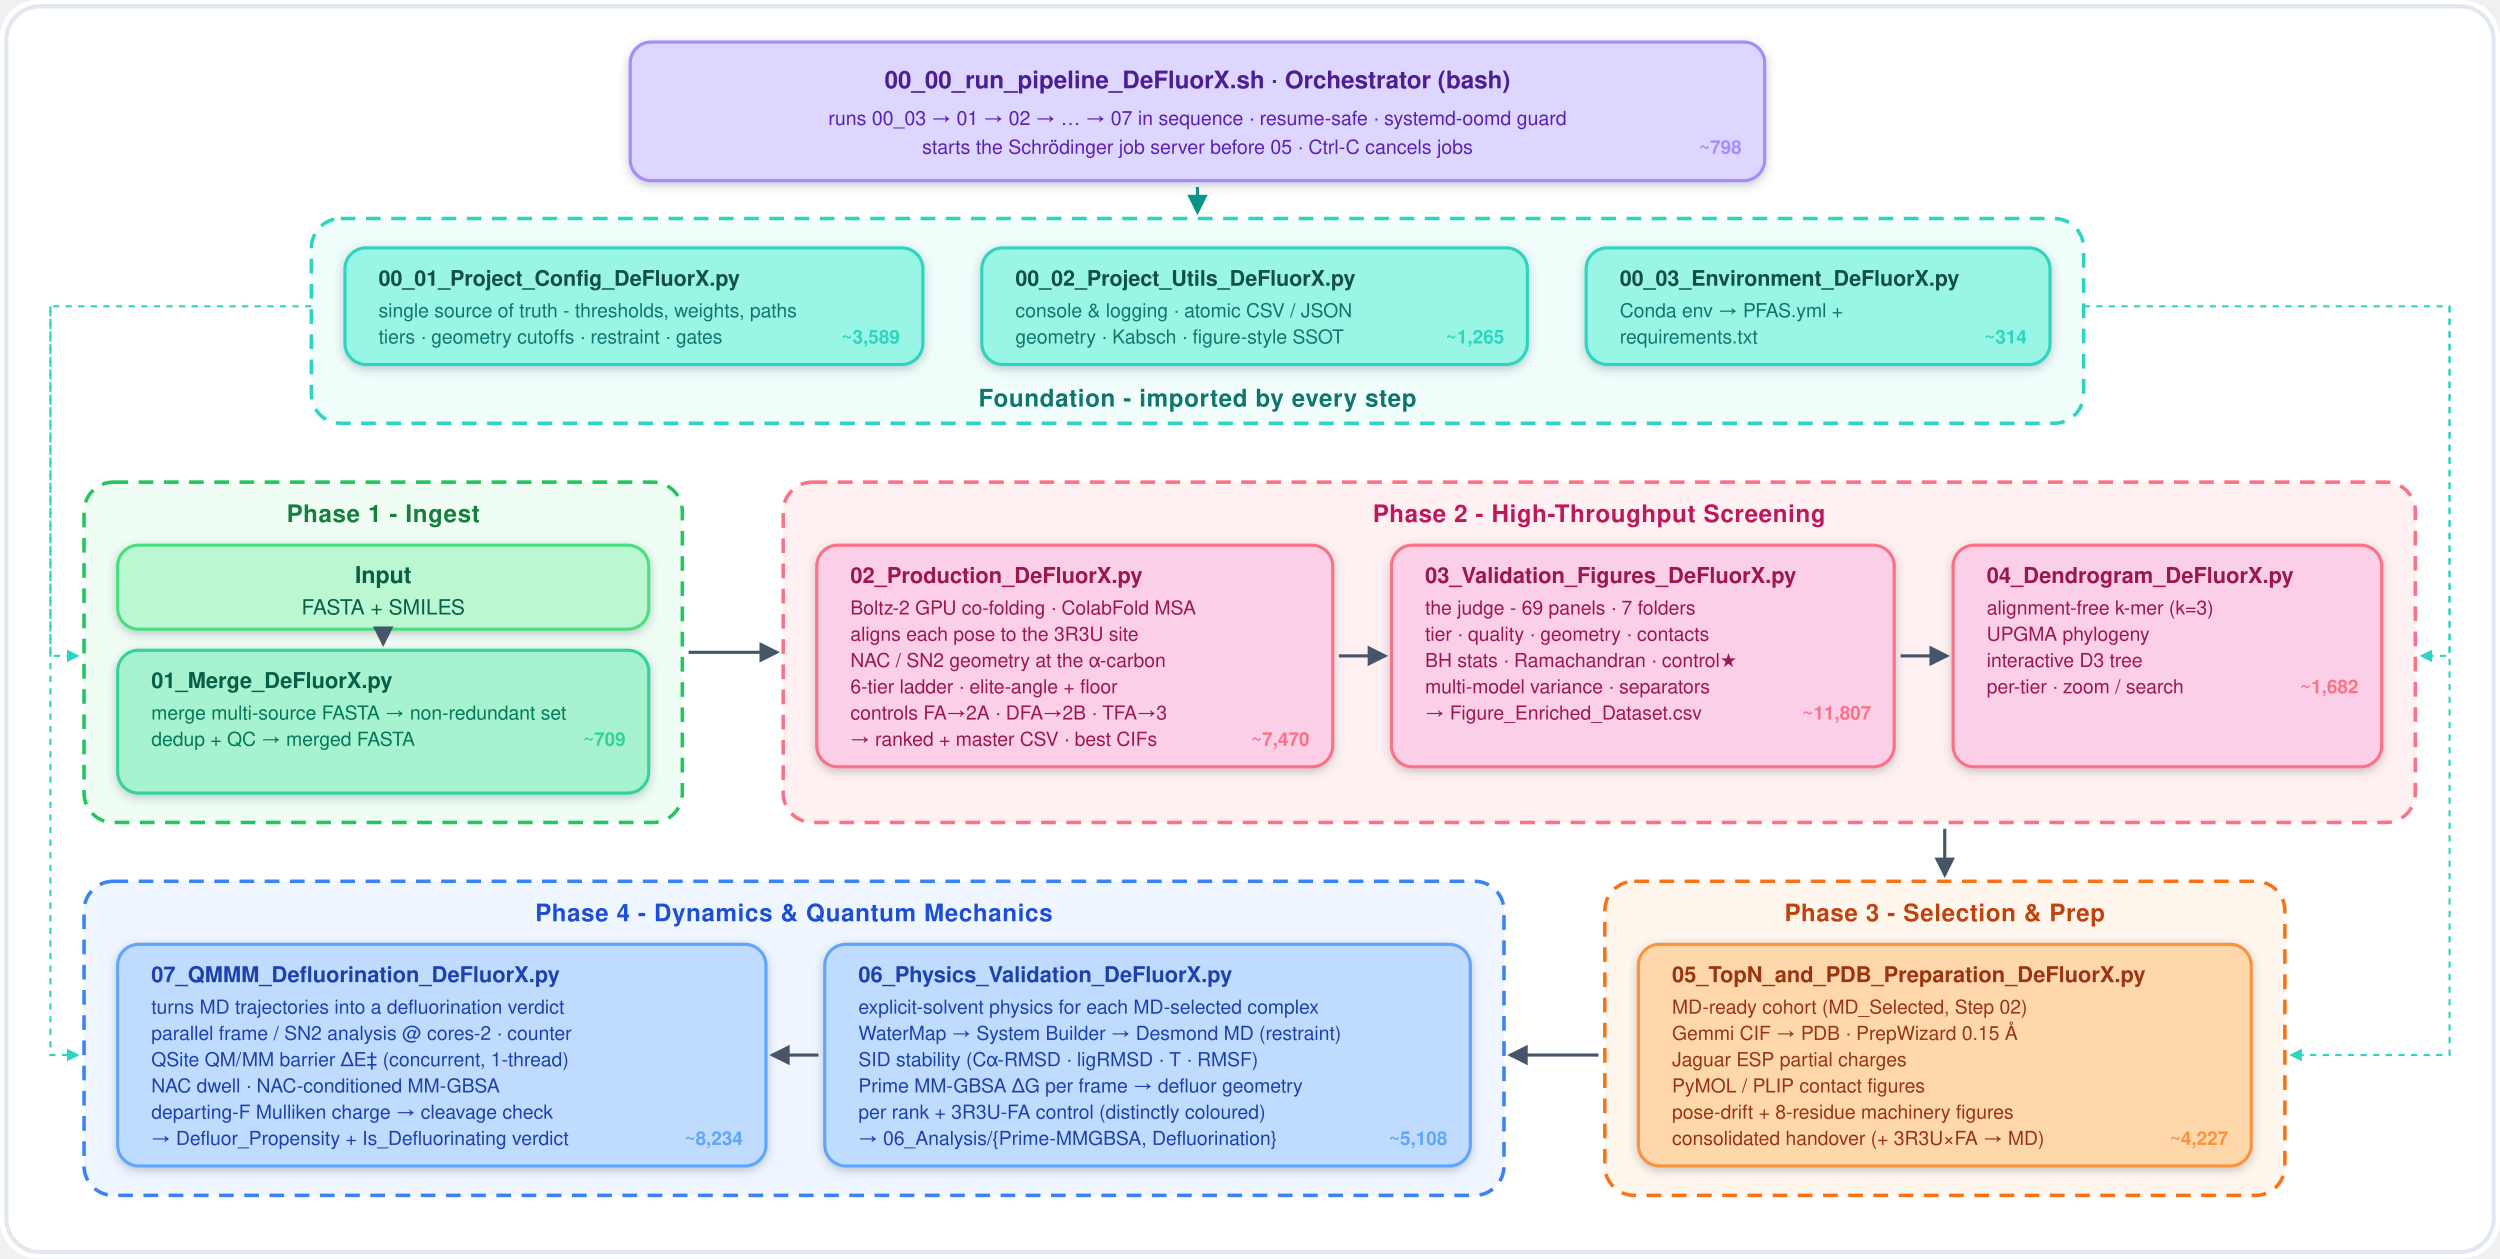
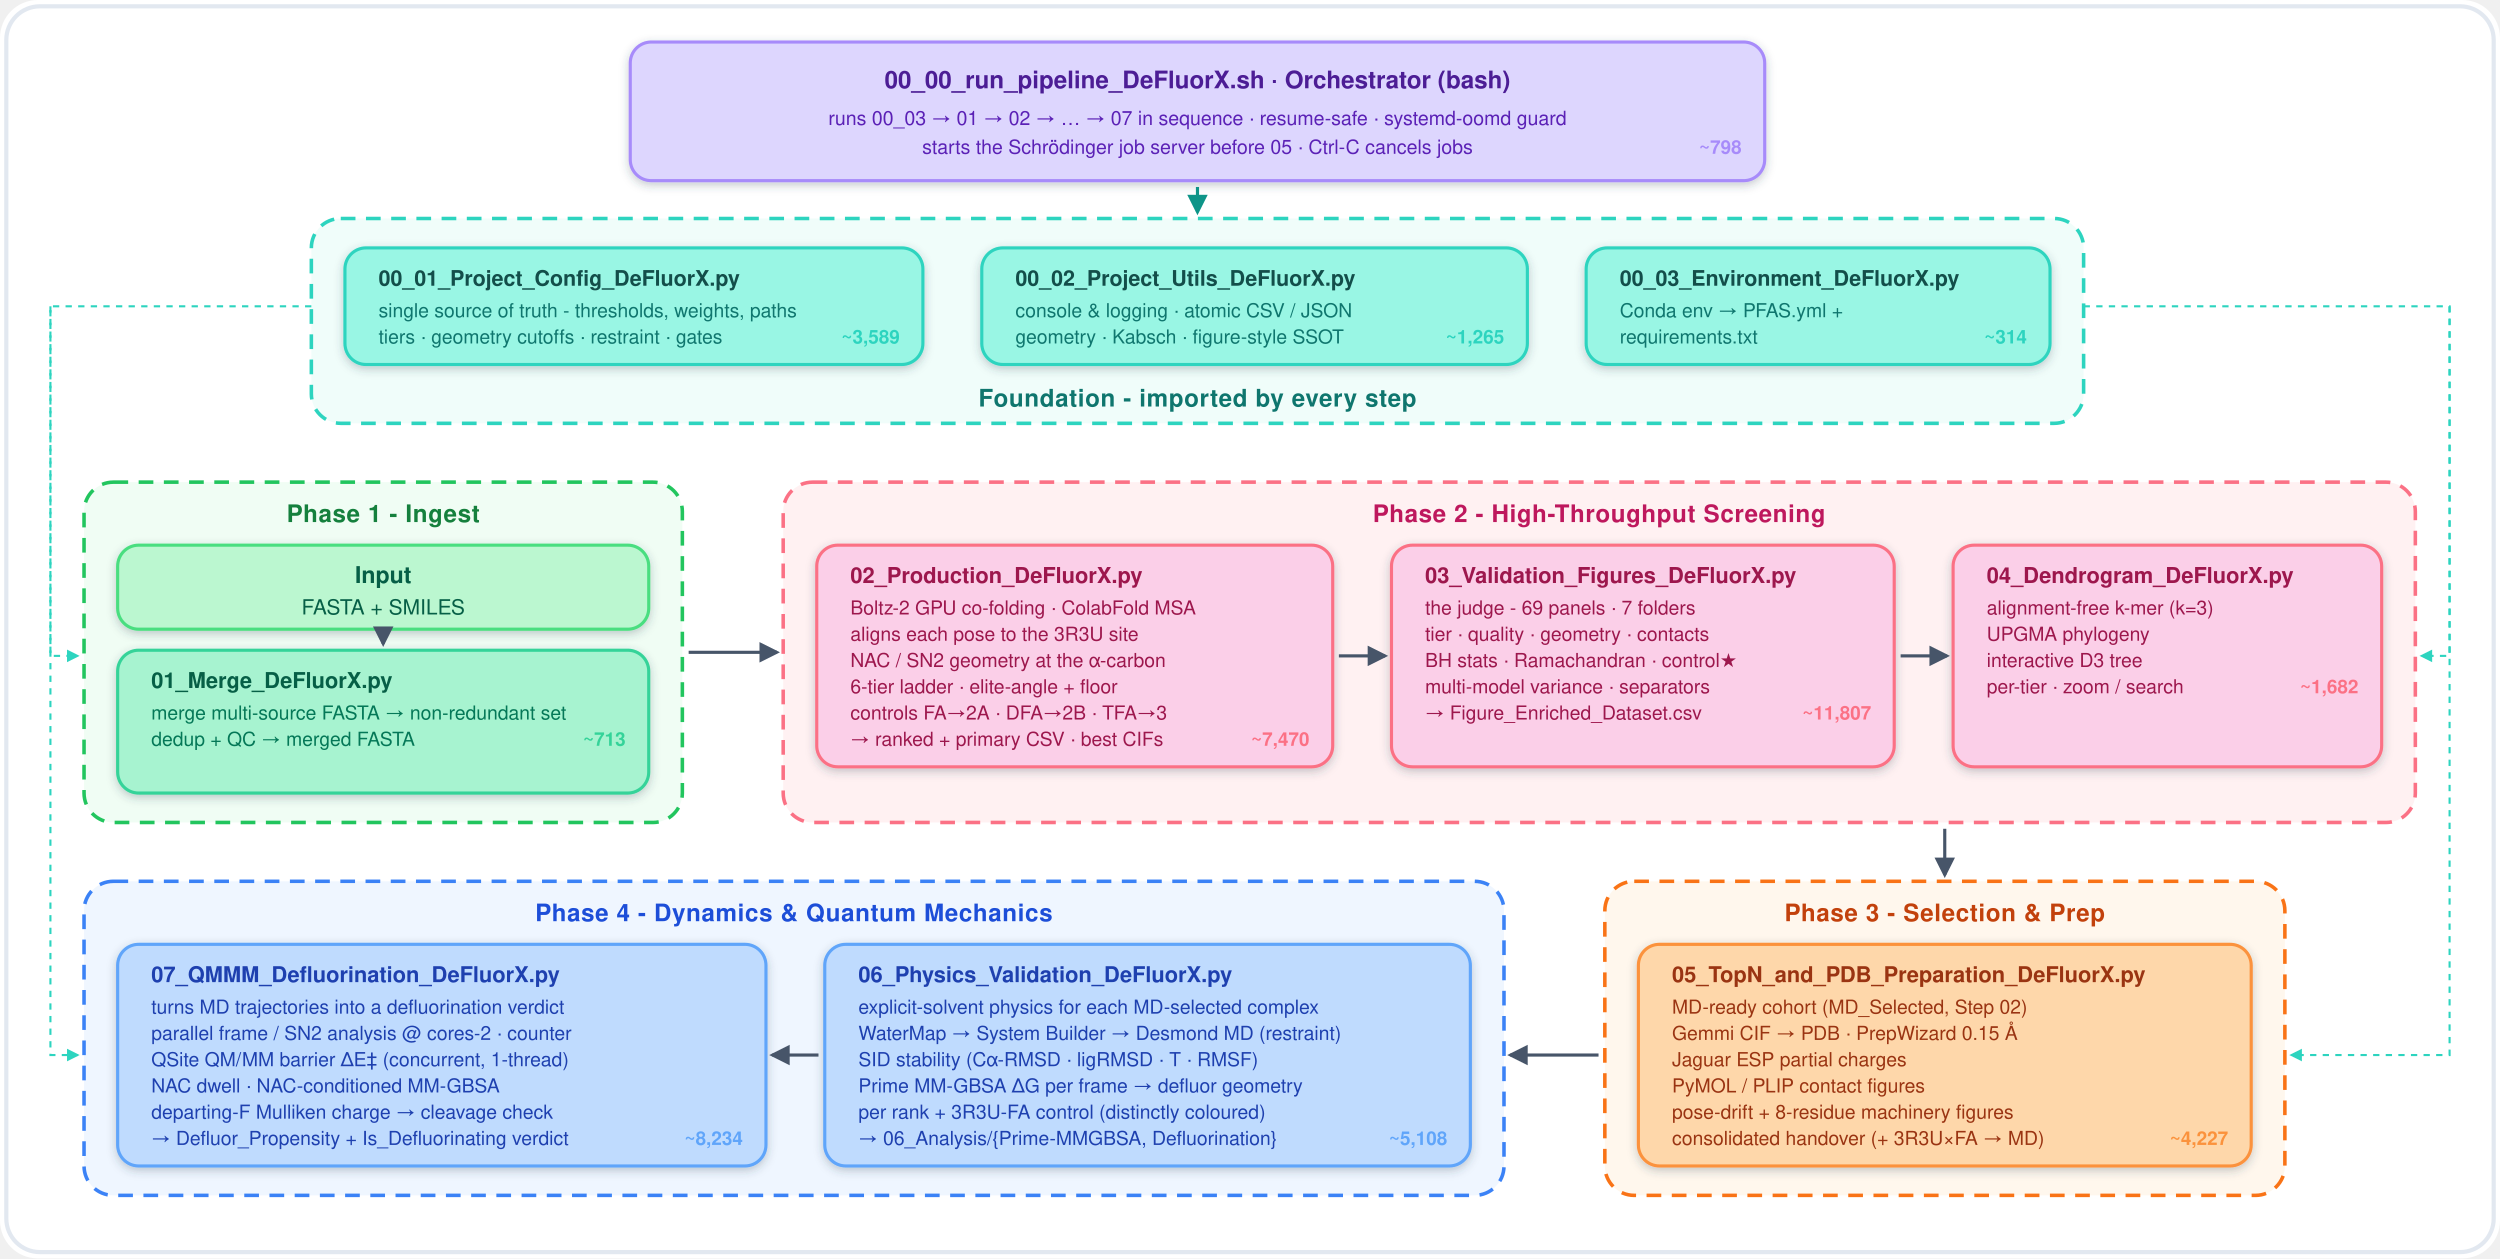
<svg xmlns="http://www.w3.org/2000/svg" viewBox="0 0 1190 599" width="1190" height="599" font-family="Montserrat, 'Segoe UI', Helvetica, Arial, sans-serif">
  <defs>
    <marker id="arrow" viewBox="0 0 10 10" refX="8.5" refY="5" markerWidth="6.5" markerHeight="6.5" orient="auto-start-reverse">
      <path d="M0 0 L10 5 L0 10 z" fill="#475569" />
    </marker>
    <marker id="vio" viewBox="0 0 10 10" refX="8.5" refY="5" markerWidth="6.5" markerHeight="6.5" orient="auto-start-reverse">
      <path d="M0 0 L10 5 L0 10 z" fill="#0d9488" />
    </marker>
    <marker id="gry" viewBox="0 0 10 10" refX="8.5" refY="5" markerWidth="6" markerHeight="6" orient="auto-start-reverse">
      <path d="M0 0 L10 5 L0 10 z" fill="#2dd4bf" />
    </marker>
    <filter id="ds" x="-15%" y="-15%" width="130%" height="130%">
      <feDropShadow dx="0" dy="1.5" stdDeviation="2.4" flood-color="#334155" flood-opacity="0.28" />
    </filter>
  </defs>
  <rect x="0" y="0" width="1190" height="599" rx="18" fill="#ffffff" />
  <rect x="3" y="3" width="1184" height="593" rx="16" fill="none" stroke="#e2e8f0" stroke-width="2" />
  <g filter="url(#ds)">
    <rect x="300.0" y="20" width="540" height="66" rx="10" fill="#ddd6fe" stroke="#a78bfa" stroke-width="1.5" />
  </g>
  <text x="570.0" y="42" font-size="11.5" font-weight="800" fill="#4c1d95" text-anchor="middle">00_00_run_pipeline_DeFluorX.sh   ·   Orchestrator (bash)</text>
  <text x="570.0" y="59.5" font-size="9.3" fill="#5b21b6" text-anchor="middle">runs 00_03 → 01 → 02 → … → 07 in sequence · resume-safe · systemd-oomd guard</text>
  <text x="570.0" y="73.2" font-size="9.3" fill="#5b21b6" text-anchor="middle">starts the Schrödinger job server before 05 · Ctrl-C cancels jobs</text>
  <text x="829.0" y="73.2" font-size="9" font-weight="700" fill="#a78bfa" text-anchor="end">~798</text>
  <rect x="148.2" y="104" width="843.6" height="97.5" rx="14" fill="#f0fdfa" stroke="#2dd4bf" stroke-width="1.7" stroke-dasharray="7 5" />
  <text x="570.0" y="193.5" font-size="11.5" font-weight="800" fill="#0f766e" text-anchor="middle" letter-spacing="0.3">Foundation - imported by every step</text>
  <g filter="url(#ds)">
    <rect x="164.195" y="118" width="275.1" height="55.5" rx="10" fill="#99f6e4" stroke="#2dd4bf" stroke-width="1.5" />
  </g>
  <text x="180.195" y="136" font-size="10.2" font-weight="800" fill="#134e4a">00_01_Project_Config_DeFluorX.py</text>
  <text x="180.195" y="151.0" font-size="9.2" fill="#0f766e">single source of truth - thresholds, weights, paths</text>
  <text x="180.195" y="163.5" font-size="9.2" fill="#0f766e">tiers · geometry cutoffs · restraint · gates</text>
  <text x="428.3" y="163.5" font-size="9" font-weight="700" fill="#2dd4bf" text-anchor="end">~3,589</text>
  <g filter="url(#ds)">
    <rect x="467.328" y="118" width="259.7" height="55.5" rx="10" fill="#99f6e4" stroke="#2dd4bf" stroke-width="1.5" />
  </g>
  <text x="483.328" y="136" font-size="10.2" font-weight="800" fill="#134e4a">00_02_Project_Utils_DeFluorX.py</text>
  <text x="483.328" y="151.0" font-size="9.2" fill="#0f766e">console &amp; logging · atomic CSV / JSON</text>
  <text x="483.328" y="163.5" font-size="9.2" fill="#0f766e">geometry · Kabsch · figure-style SSOT</text>
  <text x="716.0" y="163.5" font-size="9" font-weight="700" fill="#2dd4bf" text-anchor="end">~1,265</text>
  <g filter="url(#ds)">
    <rect x="755.008" y="118" width="220.8" height="55.5" rx="10" fill="#99f6e4" stroke="#2dd4bf" stroke-width="1.5" />
  </g>
  <text x="771.008" y="136" font-size="10.2" font-weight="800" fill="#134e4a">00_03_Environment_DeFluorX.py</text>
  <text x="771.008" y="151.0" font-size="9.2" fill="#0f766e">Conda env → PFAS.yml +</text>
  <text x="771.008" y="163.5" font-size="9.2" fill="#0f766e">requirements.txt</text>
  <text x="964.8" y="163.5" font-size="9" font-weight="700" fill="#2dd4bf" text-anchor="end">~314</text>
  <line x1="570.0" y1="89.0" x2="570.0" y2="101.0" stroke="#0d9488" stroke-width="1.5" marker-end="url(#vio)" />
  <rect x="40" y="229.5" width="284.8" height="162.0" rx="14" fill="#f0fdf4" stroke="#22c55e" stroke-width="1.7" stroke-dasharray="7 5" />
  <text x="182.4" y="248.5" font-size="11.5" font-weight="800" fill="#15803d" text-anchor="middle" letter-spacing="0.3">Phase 1 - Ingest</text>
  <g filter="url(#ds)">
    <rect x="56" y="259.5" width="252.8" height="40" rx="10" fill="#bbf7d0" stroke="#4ade80" stroke-width="1.5" />
  </g>
  <text x="182.4" y="277.5" font-size="11" font-weight="800" fill="#065f46" text-anchor="middle">Input</text>
  <text x="182.4" y="292.5" font-size="10" fill="#065f46" text-anchor="middle">FASTA + SMILES</text>
  <g filter="url(#ds)">
    <rect x="56" y="309.5" width="252.8" height="68.0" rx="10" fill="#a7f3d0" stroke="#34d399" stroke-width="1.5" />
  </g>
  <text x="72" y="327.5" font-size="10.4" font-weight="800" fill="#065f46">01_Merge_DeFluorX.py</text>
  <text x="72" y="342.5" font-size="9.2" fill="#047857">merge multi-source FASTA → non-redundant set</text>
  <text x="72" y="355.0" font-size="9.2" fill="#047857">dedup + QC → merged FASTA</text>
-   <text x="297.8" y="355.0" font-size="9" font-weight="700" fill="#34d399" text-anchor="end">~709</text>
+   <text x="297.8" y="355.0" font-size="9" font-weight="700" fill="#34d399" text-anchor="end">~713</text>
  <rect x="372.8" y="229.5" width="776.9" height="162.0" rx="14" fill="#fff1f2" stroke="#fb7185" stroke-width="1.7" stroke-dasharray="7 5" />
  <text x="761.2" y="248.5" font-size="11.5" font-weight="800" fill="#be185d" text-anchor="middle" letter-spacing="0.3">Phase 2 - High-Throughput Screening</text>
  <g filter="url(#ds)">
    <rect x="388.77" y="259.5" width="245.6" height="105.5" rx="10" fill="#fbcfe8" stroke="#fb7185" stroke-width="1.5" />
  </g>
  <text x="404.77" y="277.5" font-size="10.4" font-weight="800" fill="#9d174d">02_Production_DeFluorX.py</text>
  <text x="404.77" y="292.5" font-size="9.2" fill="#9d174d">Boltz-2 GPU co-folding · ColabFold MSA</text>
  <text x="404.77" y="305.0" font-size="9.2" fill="#9d174d">aligns each pose to the 3R3U site</text>
  <text x="404.77" y="317.5" font-size="9.2" fill="#9d174d">NAC / SN2 geometry at the α-carbon</text>
  <text x="404.77" y="330.0" font-size="9.2" fill="#9d174d">6-tier ladder · elite-angle + floor</text>
  <text x="404.77" y="342.5" font-size="9.2" fill="#9d174d">controls FA→2A · DFA→2B · TFA→3</text>
-   <text x="404.77" y="355.0" font-size="9.2" fill="#9d174d">→ ranked + master CSV · best CIFs</text>
+   <text x="404.77" y="355.0" font-size="9.2" fill="#9d174d">→ ranked + primary CSV · best CIFs</text>
  <text x="623.3" y="355.0" font-size="9" font-weight="700" fill="#fb7185" text-anchor="end">~7,470</text>
  <g filter="url(#ds)">
    <rect x="662.344" y="259.5" width="239.3" height="105.5" rx="10" fill="#fbcfe8" stroke="#fb7185" stroke-width="1.5" />
  </g>
  <text x="678.344" y="277.5" font-size="10.4" font-weight="800" fill="#9d174d">03_Validation_Figures_DeFluorX.py</text>
  <text x="678.344" y="292.5" font-size="9.2" fill="#9d174d">the judge - 69 panels · 7 folders</text>
  <text x="678.344" y="305.0" font-size="9.2" fill="#9d174d">tier · quality · geometry · contacts</text>
  <text x="678.344" y="317.5" font-size="9.2" fill="#9d174d">BH stats · Ramachandran · control★</text>
  <text x="678.344" y="330.0" font-size="9.2" fill="#9d174d">multi-model variance · separators</text>
  <text x="678.344" y="342.5" font-size="9.2" fill="#9d174d">→ Figure_Enriched_Dataset.csv</text>
  <text x="890.7" y="342.5" font-size="9" font-weight="700" fill="#fb7185" text-anchor="end">~11,807</text>
  <g filter="url(#ds)">
    <rect x="929.676" y="259.5" width="204.0" height="105.5" rx="10" fill="#fbcfe8" stroke="#fb7185" stroke-width="1.5" />
  </g>
  <text x="945.676" y="277.5" font-size="10.4" font-weight="800" fill="#9d174d">04_Dendrogram_DeFluorX.py</text>
  <text x="945.676" y="292.5" font-size="9.2" fill="#9d174d">alignment-free k-mer (k=3)</text>
  <text x="945.676" y="305.0" font-size="9.2" fill="#9d174d">UPGMA phylogeny</text>
  <text x="945.676" y="317.5" font-size="9.2" fill="#9d174d">interactive D3 tree</text>
  <text x="945.676" y="330.0" font-size="9.2" fill="#9d174d">per-tier · zoom / search</text>
  <text x="1122.6" y="330.0" font-size="9" font-weight="700" fill="#fb7185" text-anchor="end">~1,682</text>
  <rect x="40" y="419.5" width="675.9" height="149.5" rx="14" fill="#eff6ff" stroke="#3b82f6" stroke-width="1.7" stroke-dasharray="7 5" />
  <text x="377.9" y="438.5" font-size="11.5" font-weight="800" fill="#1d4ed8" text-anchor="middle" letter-spacing="0.3">Phase 4 - Dynamics &amp; Quantum Mechanics</text>
  <g filter="url(#ds)">
    <rect x="56" y="449.5" width="308.6" height="105.5" rx="10" fill="#bfdbfe" stroke="#60a5fa" stroke-width="1.5" />
  </g>
  <text x="72" y="467.5" font-size="10.4" font-weight="800" fill="#1e40af">07_QMMM_Defluorination_DeFluorX.py</text>
  <text x="72" y="482.5" font-size="9.2" fill="#1e40af">turns MD trajectories into a defluorination verdict</text>
  <text x="72" y="495.0" font-size="9.2" fill="#1e40af">parallel frame / SN2 analysis @ cores-2 · counter</text>
  <text x="72" y="507.5" font-size="9.2" fill="#1e40af">QSite QM/MM barrier ΔE‡ (concurrent, 1-thread)</text>
  <text x="72" y="520.0" font-size="9.2" fill="#1e40af">NAC dwell · NAC-conditioned MM-GBSA</text>
  <text x="72" y="532.5" font-size="9.2" fill="#1e40af">departing-F Mulliken charge → cleavage check</text>
  <text x="72" y="545.0" font-size="9.2" fill="#1e40af">→ Defluor_Propensity + Is_Defluorinating verdict</text>
  <text x="353.6" y="545.0" font-size="9" font-weight="700" fill="#60a5fa" text-anchor="end">~8,234</text>
  <g filter="url(#ds)">
    <rect x="392.586" y="449.5" width="307.3" height="105.5" rx="10" fill="#bfdbfe" stroke="#60a5fa" stroke-width="1.5" />
  </g>
  <text x="408.586" y="467.5" font-size="10.4" font-weight="800" fill="#1e40af">06_Physics_Validation_DeFluorX.py</text>
  <text x="408.586" y="482.5" font-size="9.2" fill="#1e40af">explicit-solvent physics for each MD-selected complex</text>
  <text x="408.586" y="495.0" font-size="9.2" fill="#1e40af">WaterMap → System Builder → Desmond MD (restraint)</text>
  <text x="408.586" y="507.5" font-size="9.2" fill="#1e40af">SID stability (Cα-RMSD · ligRMSD · T · RMSF)</text>
  <text x="408.586" y="520.0" font-size="9.2" fill="#1e40af">Prime MM-GBSA ΔG per frame → defluor geometry</text>
  <text x="408.586" y="532.5" font-size="9.2" fill="#1e40af">per rank + 3R3U-FA control (distinctly coloured)</text>
  <text x="408.586" y="545.0" font-size="9.2" fill="#1e40af">→ 06_Analysis/{Prime-MMGBSA, Defluorination}</text>
  <text x="688.9" y="545.0" font-size="9" font-weight="700" fill="#60a5fa" text-anchor="end">~5,108</text>
  <rect x="763.9" y="419.5" width="323.7" height="149.5" rx="14" fill="#fff7ed" stroke="#f97316" stroke-width="1.7" stroke-dasharray="7 5" />
  <text x="925.7" y="438.5" font-size="11.5" font-weight="800" fill="#c2410c" text-anchor="middle" letter-spacing="0.3">Phase 3 - Selection &amp; Prep</text>
  <g filter="url(#ds)">
    <rect x="779.871" y="449.5" width="291.7" height="105.5" rx="10" fill="#fed7aa" stroke="#fb923c" stroke-width="1.5" />
  </g>
  <text x="795.871" y="467.5" font-size="10.4" font-weight="800" fill="#9a3412">05_TopN_and_PDB_Preparation_DeFluorX.py</text>
  <text x="795.871" y="482.5" font-size="9.2" fill="#9a3412">MD-ready cohort (MD_Selected, Step 02)</text>
  <text x="795.871" y="495.0" font-size="9.2" fill="#9a3412">Gemmi CIF → PDB · PrepWizard 0.15 Å</text>
  <text x="795.871" y="507.5" font-size="9.2" fill="#9a3412">Jaguar ESP partial charges</text>
  <text x="795.871" y="520.0" font-size="9.2" fill="#9a3412">PyMOL / PLIP contact figures</text>
  <text x="795.871" y="532.5" font-size="9.2" fill="#9a3412">pose-drift + 8-residue machinery figures</text>
  <text x="795.871" y="545.0" font-size="9.2" fill="#9a3412">consolidated handover (+ 3R3U×FA → MD)</text>
  <text x="1060.6" y="545.0" font-size="9" font-weight="700" fill="#fb923c" text-anchor="end">~4,227</text>
  <line x1="182.4" y1="302.5" x2="182.4" y2="306.5" stroke="#475569" stroke-width="1.5" marker-end="url(#arrow)" />
  <line x1="327.8" y1="310.5" x2="369.8" y2="310.5" stroke="#475569" stroke-width="1.5" marker-end="url(#arrow)" />
  <line x1="637.3" y1="312.2" x2="659.3" y2="312.2" stroke="#475569" stroke-width="1.5" marker-end="url(#arrow)" />
  <line x1="904.7" y1="312.2" x2="926.7" y2="312.2" stroke="#475569" stroke-width="1.5" marker-end="url(#arrow)" />
  <line x1="925.7" y1="394.5" x2="925.7" y2="416.5" stroke="#475569" stroke-width="1.5" marker-end="url(#arrow)" />
  <line x1="760.9" y1="502.2" x2="718.9" y2="502.2" stroke="#475569" stroke-width="1.5" marker-end="url(#arrow)" />
  <line x1="389.6" y1="502.2" x2="367.6" y2="502.2" stroke="#475569" stroke-width="1.5" marker-end="url(#arrow)" />
  <path d="M148.2 145.8 L24 145.8 L24 502.2 L37 502.2" fill="none" stroke="#2dd4bf" stroke-width="1.0" stroke-dasharray="3 3" marker-end="url(#gry)" />
  <path d="M24 145.8 L24 312.2 L37 312.2" fill="none" stroke="#2dd4bf" stroke-width="1.0" stroke-dasharray="3 3" marker-end="url(#gry)" />
  <path d="M991.8 145.8 L1166 145.8 L1166 502.2 L1090.6 502.2" fill="none" stroke="#2dd4bf" stroke-width="1.0" stroke-dasharray="3 3" marker-end="url(#gry)" />
  <path d="M1166 145.8 L1166 312.2 L1152.6 312.2" fill="none" stroke="#2dd4bf" stroke-width="1.0" stroke-dasharray="3 3" marker-end="url(#gry)" />
</svg>
